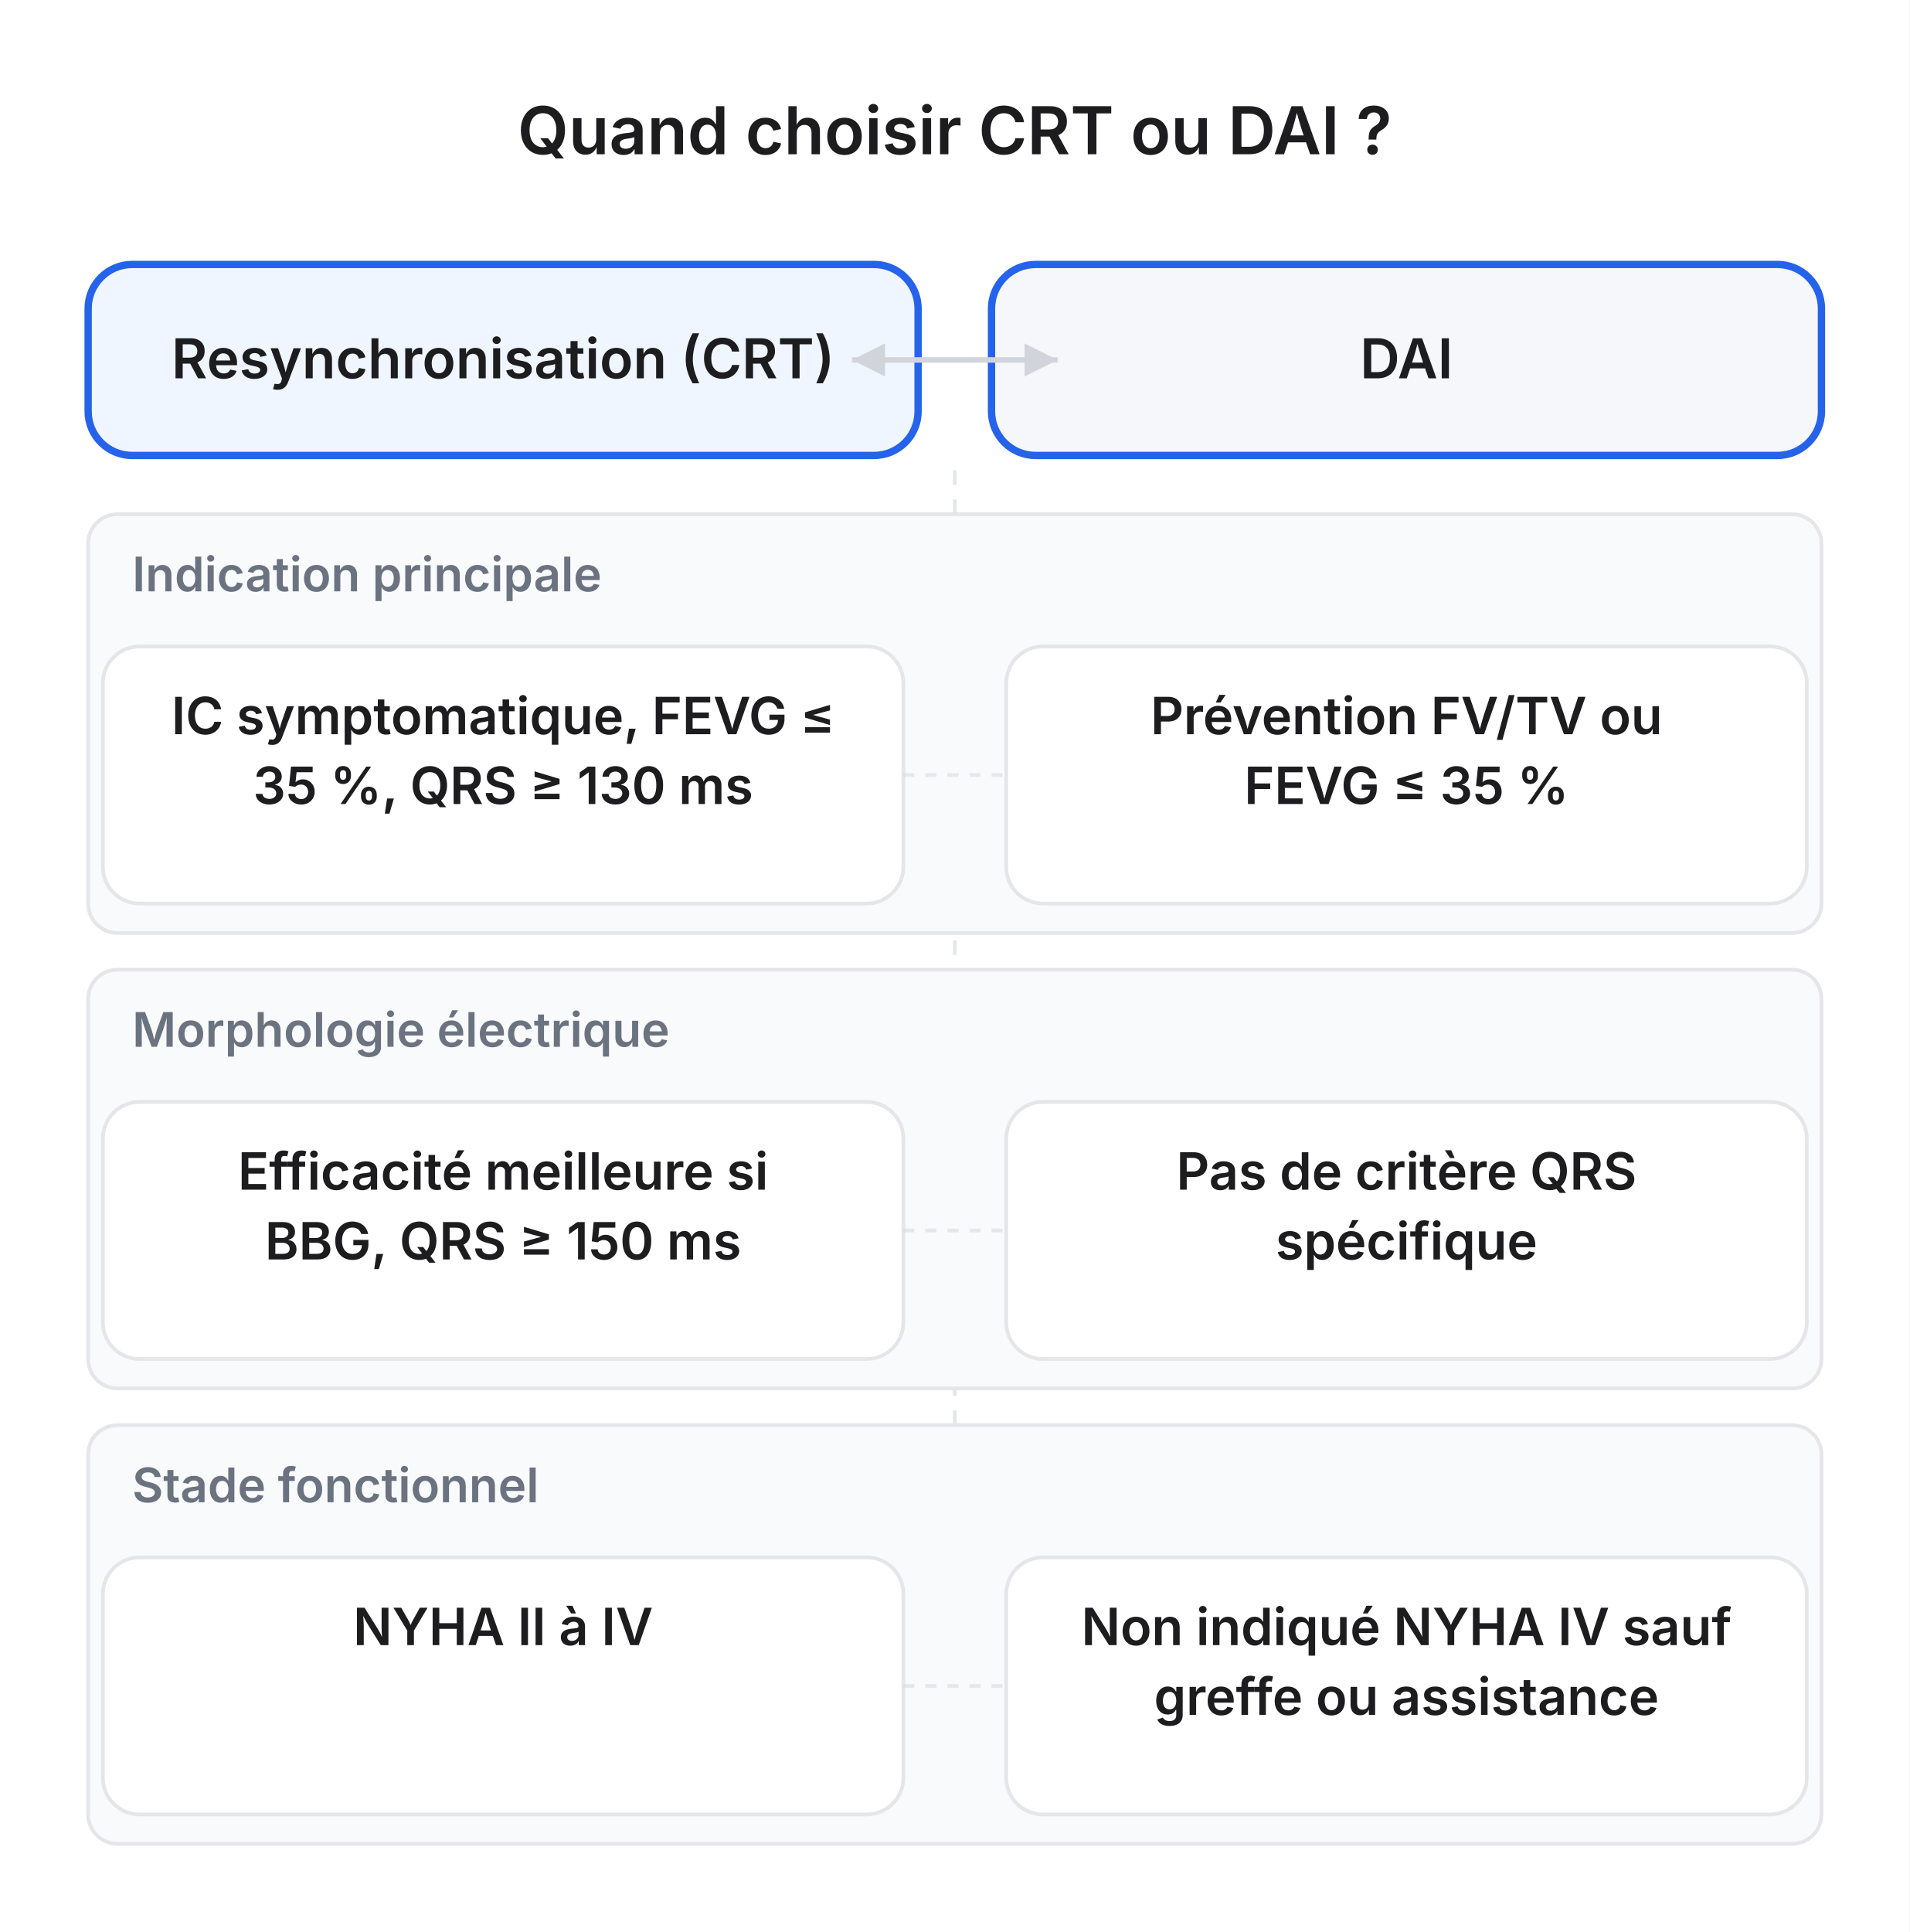
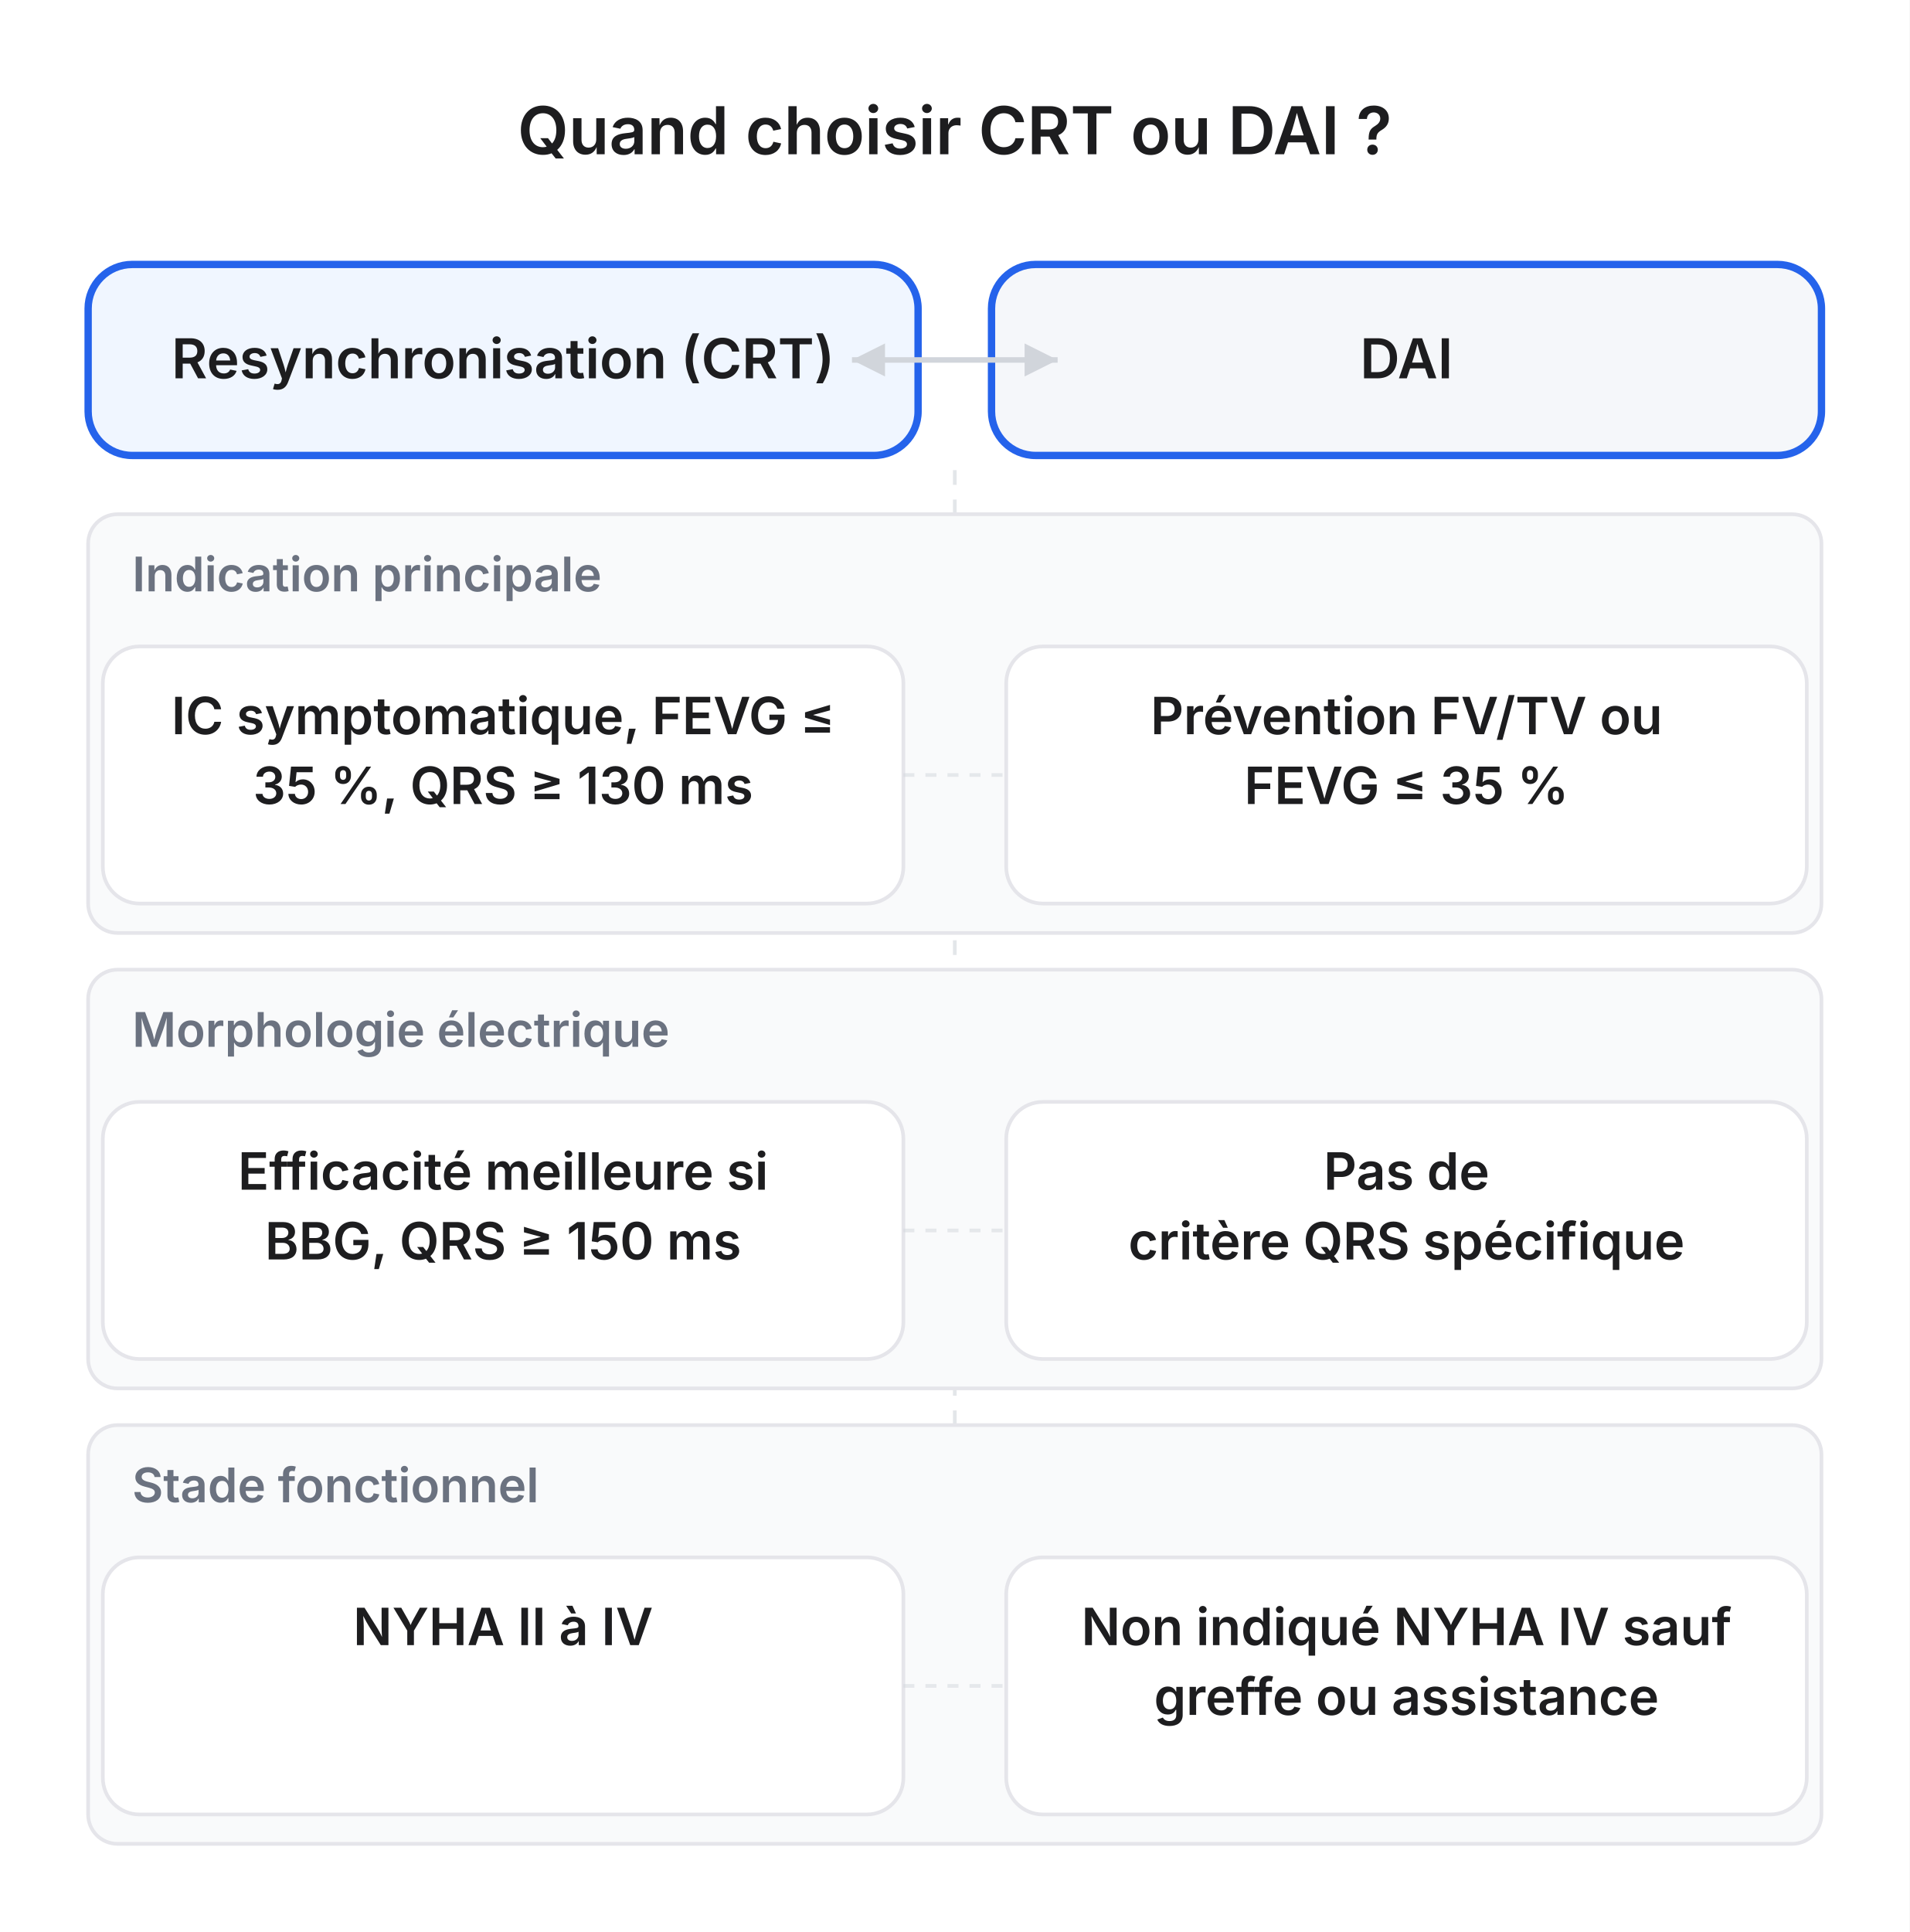
<svg xmlns="http://www.w3.org/2000/svg" viewBox="0 0 520 526" width="520" height="526" role="img" data-primitive="comparison-matrix" data-family="two-pole" data-contract="W1-3" data-element="N20-1-crt-dai-comparison">
  <defs>
    <marker id="vg-compare-left" markerWidth="6" markerHeight="6" refX="0" refY="3" orient="auto">
      <path d="M6,0 L0,3 L6,6 Z" fill="#d1d5db" />
    </marker>
    <marker id="vg-compare-right" markerWidth="6" markerHeight="6" refX="6" refY="3" orient="auto">
      <path d="M0,0 L6,3 L0,6 Z" fill="#d1d5db" />
    </marker>
    <style>
      .vg-title{font-family:Inter, system-ui, -apple-system, sans-serif;font-size:18px;font-weight:600;fill:#1d1d1f}
      .vg-pole{font-family:Inter, system-ui, -apple-system, sans-serif;font-size:15px;font-weight:600;fill:#1d1d1f}
      .vg-dim{font-family:Inter, system-ui, -apple-system, sans-serif;font-size:13px;font-weight:600;fill:#6b7280}
      .vg-cell{font-family:Inter, system-ui, -apple-system, sans-serif;font-size:14px;font-weight:600;fill:#1d1d1f}
+       .vg-cell-list{font-family:Inter, system-ui, -apple-system, sans-serif;font-size:14px;font-weight:400;fill:#1d1d1f}
    </style>
  </defs>
  <rect width="520" height="526" fill="#ffffff" />
  <text x="260" y="42" text-anchor="middle" class="vg-title">
    <tspan x="260" dy="0">Quand choisir CRT ou DAI ?</tspan>
  </text>
  <g data-layer="comparison-structure">
    <g data-node-id="pole-crt" data-role="pole-header">
      <rect x="24" y="72" width="226" height="52" rx="12" fill="#f0f6ff" stroke="#2563eb" stroke-width="2" />
      <text x="137" y="103" text-anchor="middle" class="vg-pole" data-official-text-id="n20-1-crt-dai-comparison-pole-crt-header-1">Resynchronisation (CRT)</text>
    </g>
    <g data-node-id="pole-dai" data-role="pole-header">
      <rect x="270" y="72" width="226" height="52" rx="12" fill="#f5f7fa" stroke="#2563eb" stroke-width="2" />
      <text x="383" y="103" text-anchor="middle" class="vg-pole" data-official-text-id="n20-1-crt-dai-comparison-pole-dai-header-1">DAI</text>
    </g>
    <line x1="232" y1="98" x2="288" y2="98" stroke="#d1d5db" stroke-width="1.5" marker-start="url(#vg-compare-left)" marker-end="url(#vg-compare-right)" />
    <line x1="260" y1="128" x2="260" y2="502" stroke="#d1d5db" stroke-width="1" stroke-dasharray="4 4" opacity="0.6" />
    <g data-dimension-id="dim-indication" data-layer="comparison-band">
      <rect x="24" y="140" width="472" height="114" rx="8" fill="#f9fafb" stroke="#e5e5ea" stroke-width="1" />
      <text x="36" y="161" class="vg-dim">Indication principale</text>
      <g data-node-id="crt-indic" data-pole-id="pole-crt" data-dimension-id="dim-indication">
        <rect x="28" y="176" width="218" height="70" rx="10" fill="#ffffff" stroke="#e5e5ea" stroke-width="1" />
        <text x="137" y="199.9" text-anchor="middle" class="vg-cell" data-official-text-id="n20-1-crt-dai-comparison-crt-indic-1">IC symptomatique, FEVG ≤</text>
        <text x="137" y="218.9" text-anchor="middle" class="vg-cell" data-official-text-id="n20-1-crt-dai-comparison-crt-indic-2">35 %, QRS ≥ 130 ms</text>
      </g>
      <g data-node-id="dai-indic" data-pole-id="pole-dai" data-dimension-id="dim-indication">
        <rect x="274" y="176" width="218" height="70" rx="10" fill="#ffffff" stroke="#e5e5ea" stroke-width="1" />
        <text x="383" y="199.9" text-anchor="middle" class="vg-cell" data-official-text-id="n20-1-crt-dai-comparison-dai-indic-1">Prévention FV/TV ou</text>
        <text x="383" y="218.9" text-anchor="middle" class="vg-cell" data-official-text-id="n20-1-crt-dai-comparison-dai-indic-2">FEVG ≤ 35 %</text>
      </g>
      <line x1="246" y1="211" x2="274" y2="211" stroke="#d1d5db" stroke-width="1" stroke-dasharray="3 3" opacity="0.5" />
    </g>
    <g data-dimension-id="dim-morphology" data-layer="comparison-band">
      <rect x="24" y="264" width="472" height="114" rx="8" fill="#f9fafb" stroke="#e5e5ea" stroke-width="1" />
      <text x="36" y="285" class="vg-dim">Morphologie électrique</text>
      <g data-node-id="crt-qrs" data-pole-id="pole-crt" data-dimension-id="dim-morphology">
        <rect x="28" y="300" width="218" height="70" rx="10" fill="#ffffff" stroke="#e5e5ea" stroke-width="1" />
        <text x="137" y="323.9" text-anchor="middle" class="vg-cell" data-official-text-id="n20-1-crt-dai-comparison-crt-qrs-1">Efficacité meilleure si</text>
        <text x="137" y="342.9" text-anchor="middle" class="vg-cell" data-official-text-id="n20-1-crt-dai-comparison-crt-qrs-2">BBG, QRS ≥ 150 ms</text>
      </g>
      <g data-node-id="dai-qrs" data-pole-id="pole-dai" data-dimension-id="dim-morphology">
        <rect x="274" y="300" width="218" height="70" rx="10" fill="#ffffff" stroke="#e5e5ea" stroke-width="1" />
-         <text x="383" y="323.9" text-anchor="middle" class="vg-cell" data-official-text-id="n20-1-crt-dai-comparison-dai-qrs-1">Pas de critère QRS</text>
-         <text x="383" y="342.9" text-anchor="middle" class="vg-cell" data-official-text-id="n20-1-crt-dai-comparison-dai-qrs-2">spécifique</text>
+         <text x="383" y="323.9" text-anchor="middle" class="vg-cell" data-official-text-id="n20-1-crt-dai-comparison-dai-qrs-1">Pas de</text>
+         <text x="383" y="342.9" text-anchor="middle" class="vg-cell" data-official-text-id="n20-1-crt-dai-comparison-dai-qrs-2">critère QRS spécifique</text>
      </g>
      <line x1="246" y1="335" x2="274" y2="335" stroke="#d1d5db" stroke-width="1" stroke-dasharray="3 3" opacity="0.5" />
    </g>
    <g data-dimension-id="dim-nyha" data-layer="comparison-band">
      <rect x="24" y="388" width="472" height="114" rx="8" fill="#f9fafb" stroke="#e5e5ea" stroke-width="1" />
      <text x="36" y="409" class="vg-dim">Stade fonctionnel</text>
      <g data-node-id="crt-nyha" data-pole-id="pole-crt" data-dimension-id="dim-nyha">
        <rect x="28" y="424" width="218" height="70" rx="10" fill="#ffffff" stroke="#e5e5ea" stroke-width="1" />
        <text x="137" y="447.9" text-anchor="middle" class="vg-cell" data-official-text-id="n20-1-crt-dai-comparison-crt-nyha-1">NYHA II à IV</text>
      </g>
      <g data-node-id="dai-nyha" data-pole-id="pole-dai" data-dimension-id="dim-nyha">
        <rect x="274" y="424" width="218" height="70" rx="10" fill="#ffffff" stroke="#e5e5ea" stroke-width="1" />
        <text x="383" y="447.9" text-anchor="middle" class="vg-cell" data-official-text-id="n20-1-crt-dai-comparison-dai-nyha-1">Non indiqué NYHA IV sauf</text>
        <text x="383" y="466.9" text-anchor="middle" class="vg-cell" data-official-text-id="n20-1-crt-dai-comparison-dai-nyha-2">greffe ou assistance</text>
      </g>
      <line x1="246" y1="459" x2="274" y2="459" stroke="#d1d5db" stroke-width="1" stroke-dasharray="3 3" opacity="0.5" />
    </g>
  </g>
</svg>
